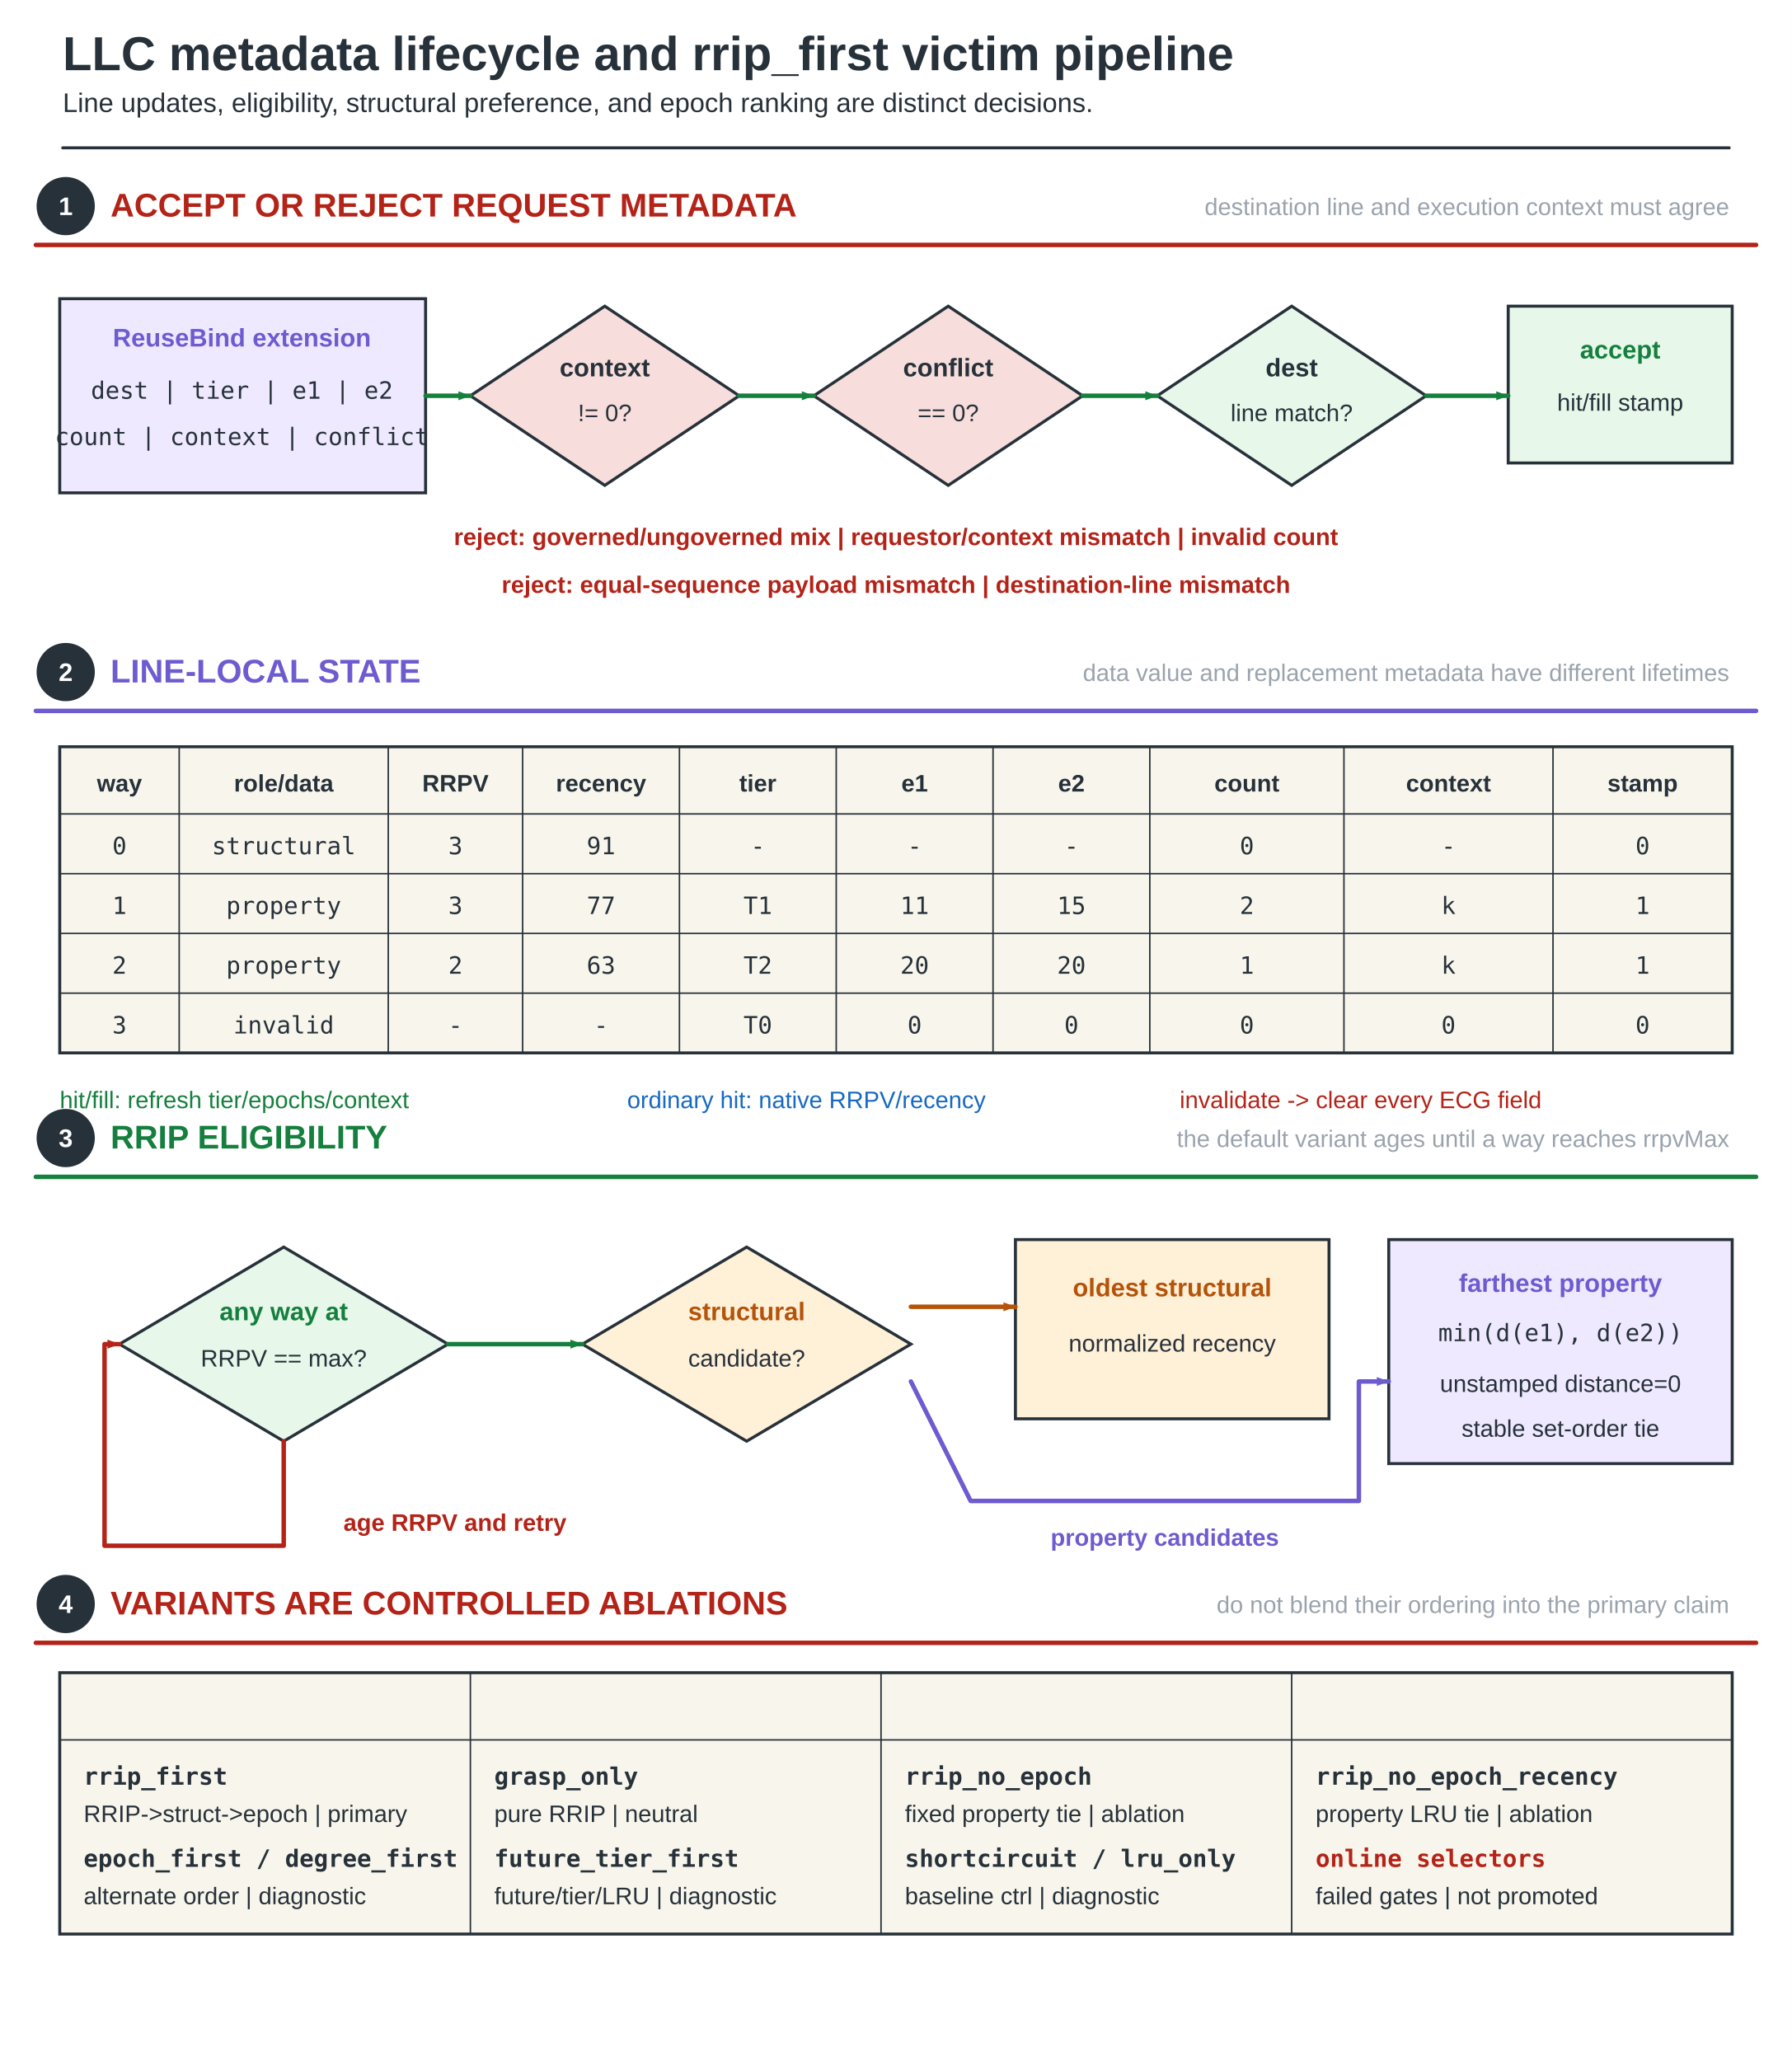
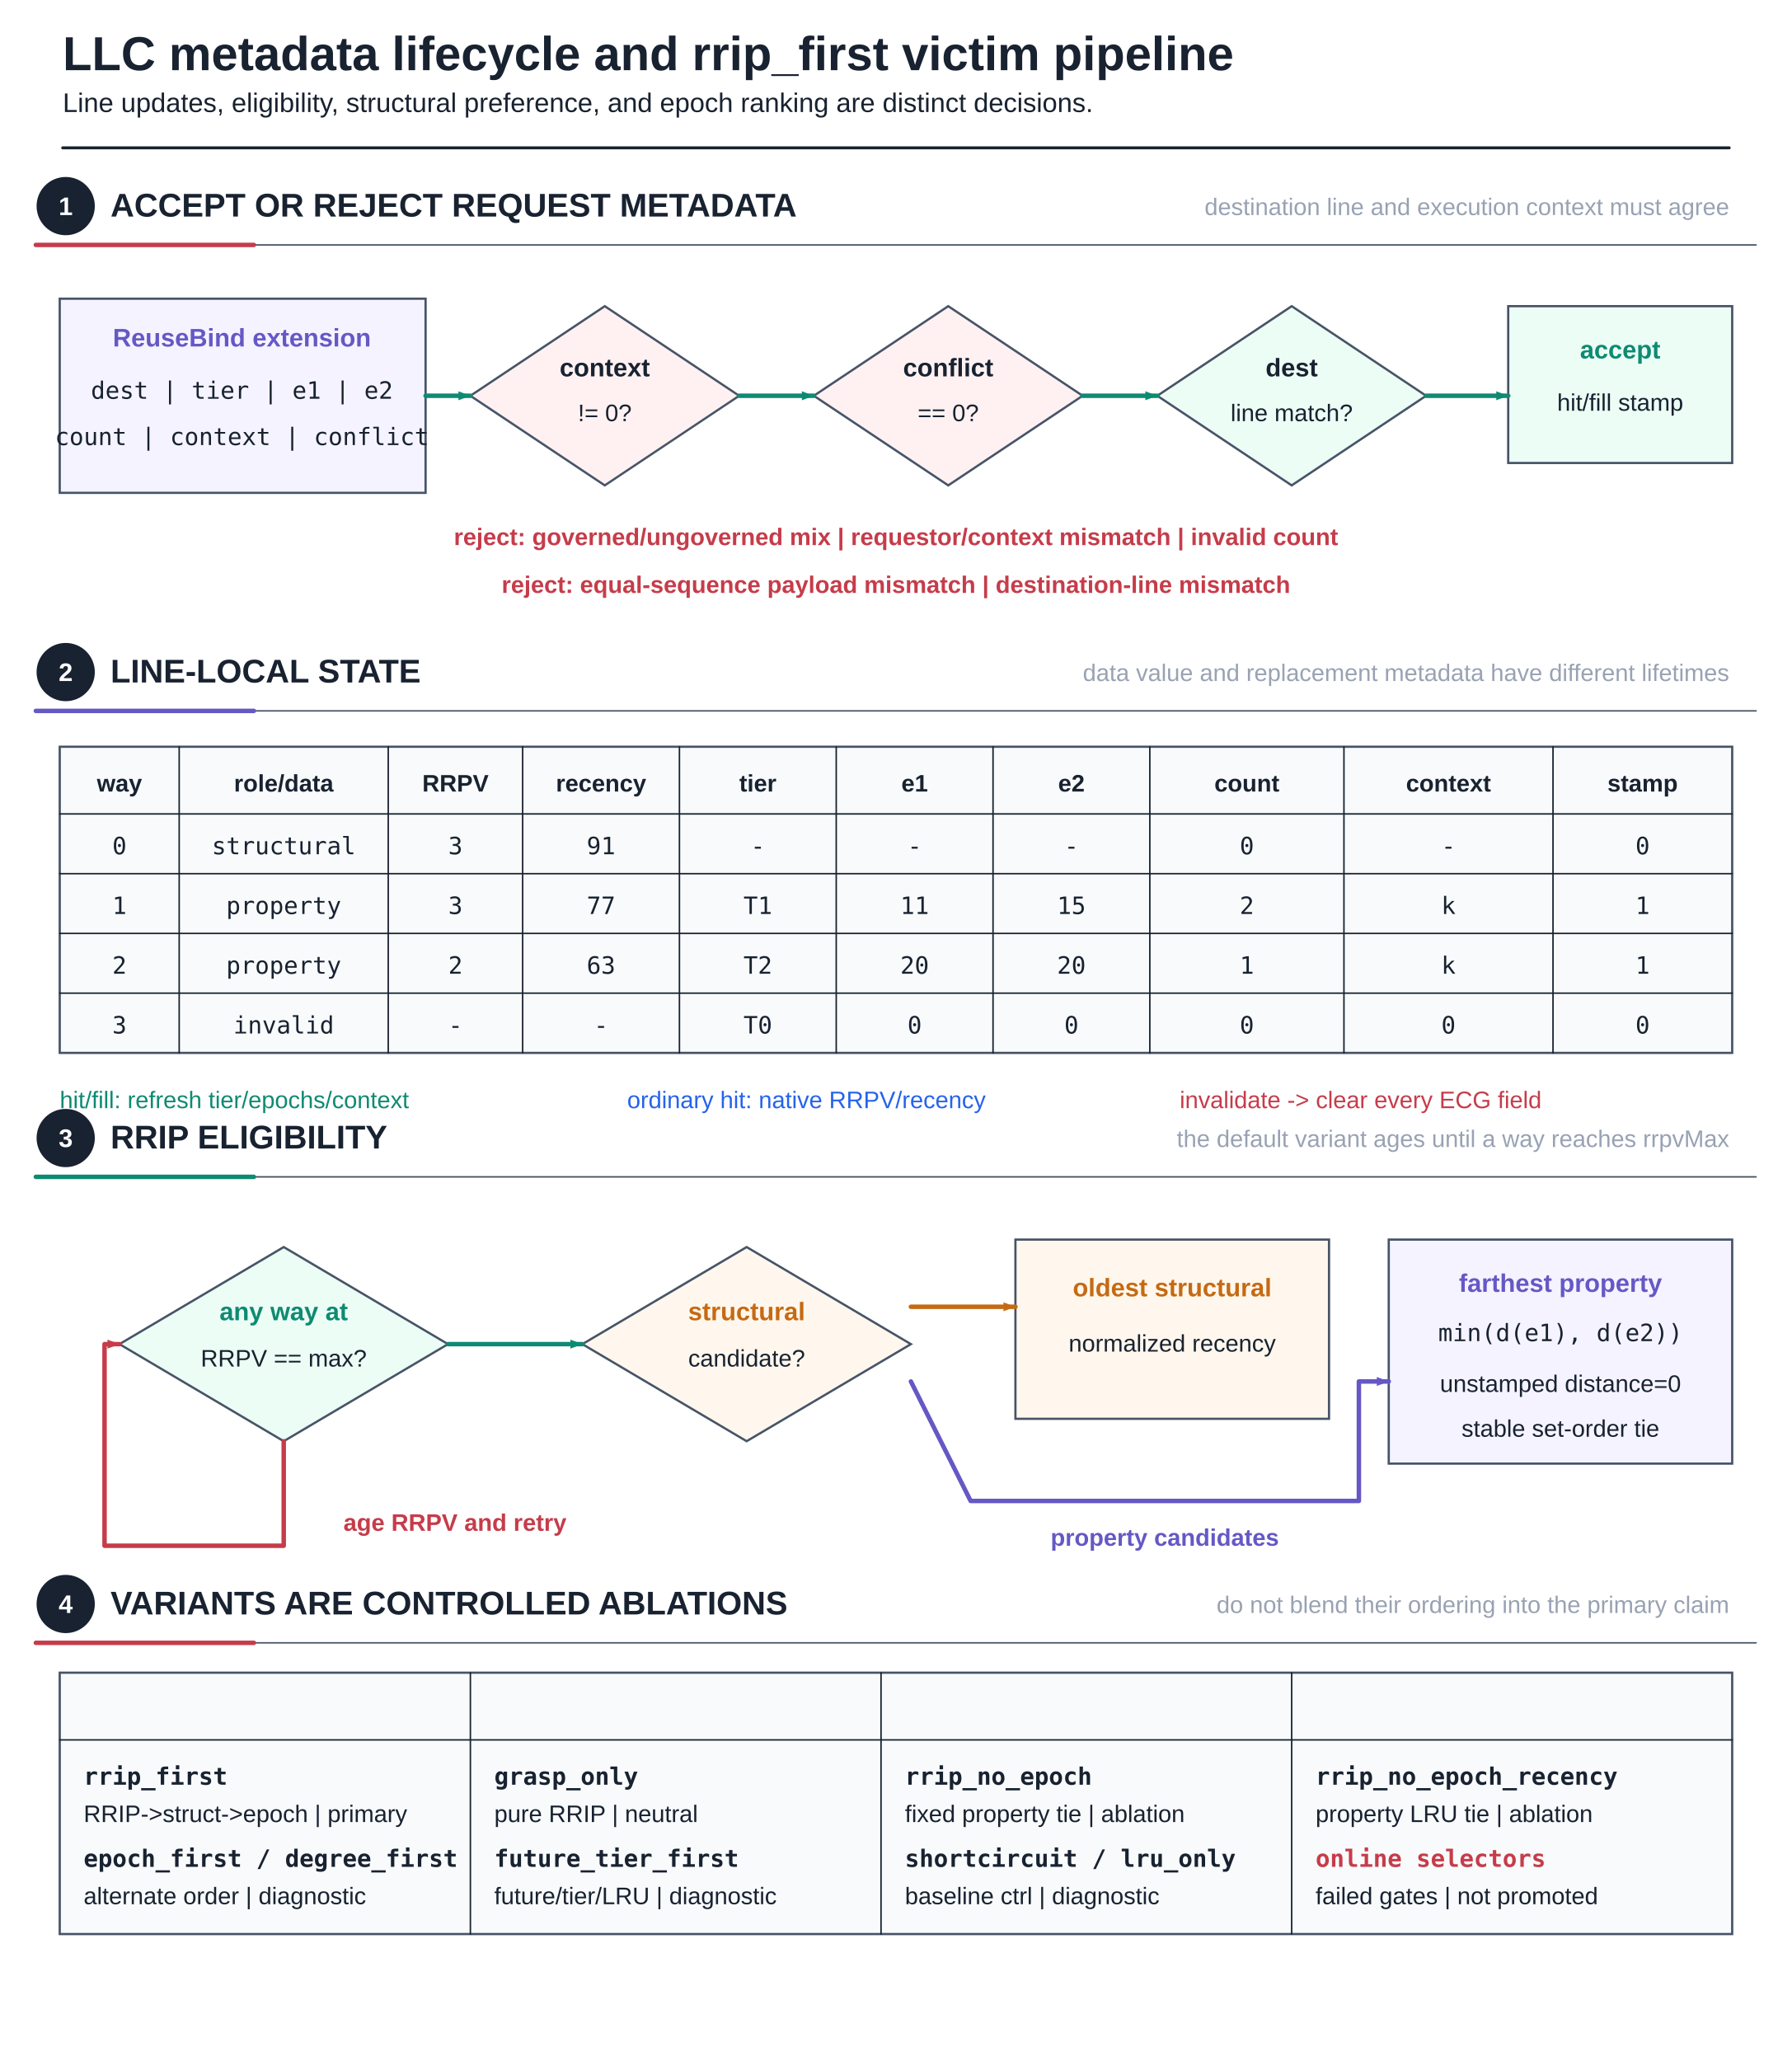
- <svg xmlns="http://www.w3.org/2000/svg" width="1200" height="1380" viewBox="0 0 1200 1380" role="img" aria-labelledby="title desc" fill="#27313A" data-figure-schema="ecg-public/v1">
+ <svg xmlns="http://www.w3.org/2000/svg" width="1200" height="1380" viewBox="0 0 1200 1380" role="img" aria-labelledby="title desc" fill="#182230" data-figure-schema="ecg-public/v1">
  <defs>
    <marker id="arrow-blue" viewBox="0 0 8 6" markerWidth="8" markerHeight="6" refX="8" refY="3" orient="auto" markerUnits="userSpaceOnUse">
-       <path d="M0 0 L8 3 L0 6 Z" fill="#1769C2" />
+       <path d="M0 0 L8 3 L0 6 Z" fill="#2563EB" />
    </marker>
    <marker id="arrow-green" viewBox="0 0 8 6" markerWidth="8" markerHeight="6" refX="8" refY="3" orient="auto" markerUnits="userSpaceOnUse">
-       <path d="M0 0 L8 3 L0 6 Z" fill="#15803D" />
+       <path d="M0 0 L8 3 L0 6 Z" fill="#0F8A72" />
    </marker>
    <marker id="arrow-amber" viewBox="0 0 8 6" markerWidth="8" markerHeight="6" refX="8" refY="3" orient="auto" markerUnits="userSpaceOnUse">
-       <path d="M0 0 L8 3 L0 6 Z" fill="#B45309" />
+       <path d="M0 0 L8 3 L0 6 Z" fill="#C56A13" />
    </marker>
    <marker id="arrow-red" viewBox="0 0 8 6" markerWidth="8" markerHeight="6" refX="8" refY="3" orient="auto" markerUnits="userSpaceOnUse">
-       <path d="M0 0 L8 3 L0 6 Z" fill="#B42318" />
+       <path d="M0 0 L8 3 L0 6 Z" fill="#C63C4A" />
    </marker>
    <marker id="arrow-purple" viewBox="0 0 8 6" markerWidth="8" markerHeight="6" refX="8" refY="3" orient="auto" markerUnits="userSpaceOnUse">
-       <path d="M0 0 L8 3 L0 6 Z" fill="#6D5BD0" />
+       <path d="M0 0 L8 3 L0 6 Z" fill="#6558C5" />
    </marker>
    <marker id="arrow-gray" viewBox="0 0 8 6" markerWidth="8" markerHeight="6" refX="8" refY="3" orient="auto" markerUnits="userSpaceOnUse">
-       <path d="M0 0 L8 3 L0 6 Z" fill="#9AA3AD" />
+       <path d="M0 0 L8 3 L0 6 Z" fill="#98A2B3" />
    </marker>
    <marker id="arrow-ink" viewBox="0 0 8 6" markerWidth="8" markerHeight="6" refX="8" refY="3" orient="auto" markerUnits="userSpaceOnUse">
-       <path d="M0 0 L8 3 L0 6 Z" fill="#27313A" />
+       <path d="M0 0 L8 3 L0 6 Z" fill="#182230" />
    </marker>
    <style>
      :root { color-scheme: light dark; }
      @media (prefers-color-scheme: dark) {
-         [fill="#FFFFFF"]{fill:#1E2327}[stroke="#FFFFFF"]{stroke:#1E2327}
-         [fill="#F8F6EC"]{fill:#252A2E}[stroke="#F8F6EC"]{stroke:#252A2E}
-         [fill="#EDF5FF"]{fill:#273846}[stroke="#EDF5FF"]{stroke:#273846}
-         [fill="#E7F7EA"]{fill:#24382A}[stroke="#E7F7EA"]{stroke:#24382A}
-         [fill="#FFF0D8"]{fill:#3B3122}[stroke="#FFF0D8"]{stroke:#3B3122}
-         [fill="#F7DEDC"]{fill:#3D292A}[stroke="#F7DEDC"]{stroke:#3D292A}
-         [fill="#EEE9FF"]{fill:#302C3C}[stroke="#EEE9FF"]{stroke:#302C3C}
-         [fill="#27313A"]{fill:#ECE7DD}[stroke="#27313A"]{stroke:#ECE7DD}
-         [fill="#9AA3AD"]{fill:#747D86}[stroke="#9AA3AD"]{stroke:#747D86}
-         [fill="#1769C2"]{fill:#63A8FF}[stroke="#1769C2"]{stroke:#63A8FF}
-         [fill="#15803D"]{fill:#63D68B}[stroke="#15803D"]{stroke:#63D68B}
-         [fill="#B45309"]{fill:#F0B35A}[stroke="#B45309"]{stroke:#F0B35A}
-         [fill="#6D5BD0"]{fill:#A79BF0}[stroke="#6D5BD0"]{stroke:#A79BF0}
-         [fill="#B42318"]{fill:#F09B95}[stroke="#B42318"]{stroke:#F09B95}
+         [fill="#FFFFFF"]{fill:#111827}[stroke="#FFFFFF"]{stroke:#111827}
+         [fill="#F8FAFC"]{fill:#172033}[stroke="#F8FAFC"]{stroke:#172033}
+         [fill="#EFF6FF"]{fill:#172554}[stroke="#EFF6FF"]{stroke:#172554}
+         [fill="#ECFDF5"]{fill:#073B34}[stroke="#ECFDF5"]{stroke:#073B34}
+         [fill="#FFF7ED"]{fill:#422A12}[stroke="#FFF7ED"]{stroke:#422A12}
+         [fill="#FFF1F2"]{fill:#421B22}[stroke="#FFF1F2"]{stroke:#421B22}
+         [fill="#F5F3FF"]{fill:#292349}[stroke="#F5F3FF"]{stroke:#292349}
+         [fill="#182230"]{fill:#F8FAFC}[stroke="#182230"]{stroke:#F8FAFC}
+         [fill="#475467"]{fill:#94A3B8}[stroke="#475467"]{stroke:#94A3B8}
+         [fill="#98A2B3"]{fill:#A8B0BF}[stroke="#98A2B3"]{stroke:#A8B0BF}
+         [fill="#2563EB"]{fill:#7FB0FF}[stroke="#2563EB"]{stroke:#7FB0FF}
+         [fill="#0F8A72"]{fill:#5ED0B0}[stroke="#0F8A72"]{stroke:#5ED0B0}
+         [fill="#C56A13"]{fill:#F0B36A}[stroke="#C56A13"]{stroke:#F0B36A}
+         [fill="#6558C5"]{fill:#ADA4FF}[stroke="#6558C5"]{stroke:#ADA4FF}
+         [fill="#C63C4A"]{fill:#F48B98}[stroke="#C63C4A"]{stroke:#F48B98}
      }
-       .sans{font-family:Arial,Helvetica,sans-serif}
-       .mono{font-family:"SFMono-Regular",Consolas,monospace}
+       .sans{font-family:"Liberation Sans","DejaVu Sans",Arial,sans-serif}
+       .mono{font-family:"DejaVu Sans Mono","Liberation Mono",Consolas,monospace}
      .title{font-size:32px;font-weight:700}
      .subtitle{font-size:18px}
      .heading{font-size:22px;font-weight:700}
      .label{font-size:17px;font-weight:700}
      .body{font-size:16px}
</style>
  </defs>
  <rect x="0" y="0" width="1200" height="1380" fill="#FFFFFF" />
-   <text x="42" y="47" text-anchor="start" class="sans title" fill="#27313A" font-weight="700">LLC metadata lifecycle and rrip_first victim pipeline</text>
-   <text x="42" y="75" text-anchor="start" class="sans subtitle" fill="#27313A">Line updates, eligibility, structural preference, and epoch ranking are distinct decisions.</text>
-   <line x1="42" y1="99" x2="1158" y2="99" stroke="#27313A" stroke-width="2" stroke-linecap="round" vector-effect="non-scaling-stroke" />
-   <circle cx="44" cy="138" r="19" fill="#27313A" stroke="#27313A" stroke-width="1" />
+   <text x="42" y="47" text-anchor="start" class="sans title" fill="#182230" font-weight="700">LLC metadata lifecycle and rrip_first victim pipeline</text>
+   <text x="42" y="75" text-anchor="start" class="sans subtitle" fill="#182230">Line updates, eligibility, structural preference, and epoch ranking are distinct decisions.</text>
+   <line x1="42" y1="99" x2="1158" y2="99" stroke="#182230" stroke-width="2" stroke-linecap="round" vector-effect="non-scaling-stroke" />
+   <circle cx="44" cy="138" r="19" fill="#182230" stroke="#182230" stroke-width="1" />
  <text x="44" y="144" text-anchor="middle" class="sans label" fill="#FFFFFF" font-weight="700">1</text>
-   <text x="74" y="145" text-anchor="start" class="sans heading" fill="#B42318" font-weight="700">ACCEPT OR REJECT REQUEST METADATA</text>
-   <text x="1158" y="144" text-anchor="end" class="sans body" fill="#9AA3AD">destination line and execution context must agree</text>
-   <line x1="24" y1="164" x2="1176" y2="164" stroke="#B42318" stroke-width="3" stroke-linecap="round" vector-effect="non-scaling-stroke" />
-   <rect x="40" y="200" width="245" height="130" rx="0" fill="#EEE9FF" stroke="#27313A" stroke-width="2" data-shape="rect" data-x="40" data-y="200" data-width="245" data-height="130" />
-   <text x="162" y="232" text-anchor="middle" class="sans label" fill="#6D5BD0" font-weight="700">ReuseBind extension</text>
-   <text x="162" y="267" text-anchor="middle" class="mono body" fill="#27313A">dest | tier | e1 | e2</text>
-   <text x="162" y="298" text-anchor="middle" class="mono body" fill="#27313A">count | context | conflict</text>
-   <polygon points="405,205.0 495.0,265 405,325.0 315.0,265" fill="#F7DEDC" stroke="#27313A" stroke-width="2" data-shape="diamond" data-cx="405" data-cy="265" data-width="180" data-height="120" />
-   <text x="405" y="252" text-anchor="middle" class="sans label" fill="#27313A" font-weight="700">context</text>
-   <text x="405" y="282" text-anchor="middle" class="sans body" fill="#27313A">!= 0?</text>
-   <polygon points="635,205.0 725.0,265 635,325.0 545.0,265" fill="#F7DEDC" stroke="#27313A" stroke-width="2" data-shape="diamond" data-cx="635" data-cy="265" data-width="180" data-height="120" />
-   <text x="635" y="252" text-anchor="middle" class="sans label" fill="#27313A" font-weight="700">conflict</text>
-   <text x="635" y="282" text-anchor="middle" class="sans body" fill="#27313A">== 0?</text>
-   <polygon points="865,205.0 955.0,265 865,325.0 775.0,265" fill="#E7F7EA" stroke="#27313A" stroke-width="2" data-shape="diamond" data-cx="865" data-cy="265" data-width="180" data-height="120" />
-   <text x="865" y="252" text-anchor="middle" class="sans label" fill="#27313A" font-weight="700">dest</text>
-   <text x="865" y="282" text-anchor="middle" class="sans body" fill="#27313A">line match?</text>
-   <rect x="1010" y="205" width="150" height="105" rx="0" fill="#E7F7EA" stroke="#27313A" stroke-width="2" data-shape="rect" data-x="1010" data-y="205" data-width="150" data-height="105" />
-   <text x="1085" y="240" text-anchor="middle" class="sans label" fill="#15803D" font-weight="700">accept</text>
-   <text x="1085" y="275" text-anchor="middle" class="sans body" fill="#27313A">hit/fill stamp</text>
-   <path d="M285 265 L315 265" fill="none" stroke="#15803D" stroke-width="3" stroke-linecap="round" stroke-linejoin="round" vector-effect="non-scaling-stroke" marker-end="url(#arrow-green)" data-flow-kind="control" data-flow-underlay="false" data-flow-label="ReuseBind extension" />
-   <path d="M495 265 L545 265" fill="none" stroke="#15803D" stroke-width="3" stroke-linecap="round" stroke-linejoin="round" vector-effect="non-scaling-stroke" marker-end="url(#arrow-green)" data-flow-kind="control" data-flow-underlay="false" data-flow-label="context" />
-   <path d="M725 265 L775 265" fill="none" stroke="#15803D" stroke-width="3" stroke-linecap="round" stroke-linejoin="round" vector-effect="non-scaling-stroke" marker-end="url(#arrow-green)" data-flow-kind="control" data-flow-underlay="false" data-flow-label="conflict" />
-   <path d="M955 265 L1010 265" fill="none" stroke="#15803D" stroke-width="3" stroke-linecap="round" stroke-linejoin="round" vector-effect="non-scaling-stroke" marker-end="url(#arrow-green)" data-flow-kind="control" data-flow-underlay="false" data-flow-label="dest" />
-   <text x="600" y="365" text-anchor="middle" class="sans body" fill="#B42318" font-weight="700">reject: governed/ungoverned mix | requestor/context mismatch | invalid count</text>
-   <text x="600" y="397" text-anchor="middle" class="sans body" fill="#B42318" font-weight="700">reject: equal-sequence payload mismatch | destination-line mismatch</text>
-   <circle cx="44" cy="450" r="19" fill="#27313A" stroke="#27313A" stroke-width="1" />
+   <text x="74" y="145" text-anchor="start" class="sans heading" fill="#182230" font-weight="700">ACCEPT OR REJECT REQUEST METADATA</text>
+   <text x="1158" y="144" text-anchor="end" class="sans body" fill="#98A2B3">destination line and execution context must agree</text>
+   <line x1="24" y1="164" x2="1176" y2="164" stroke="#475467" stroke-width="1" stroke-linecap="round" vector-effect="non-scaling-stroke" />
+   <line x1="24" y1="164" x2="170" y2="164" stroke="#C63C4A" stroke-width="3" stroke-linecap="round" vector-effect="non-scaling-stroke" />
+   <rect x="40" y="200" width="245" height="130" rx="0" fill="#F5F3FF" stroke="#475467" stroke-width="1.5" data-shape="rect" data-x="40" data-y="200" data-width="245" data-height="130" />
+   <text x="162" y="232" text-anchor="middle" class="sans label" fill="#6558C5" font-weight="700">ReuseBind extension</text>
+   <text x="162" y="267" text-anchor="middle" class="mono body" fill="#182230">dest | tier | e1 | e2</text>
+   <text x="162" y="298" text-anchor="middle" class="mono body" fill="#182230">count | context | conflict</text>
+   <polygon points="405,205.0 495.0,265 405,325.0 315.0,265" fill="#FFF1F2" stroke="#475467" stroke-width="1.5" data-shape="diamond" data-cx="405" data-cy="265" data-width="180" data-height="120" />
+   <text x="405" y="252" text-anchor="middle" class="sans label" fill="#182230" font-weight="700">context</text>
+   <text x="405" y="282" text-anchor="middle" class="sans body" fill="#182230">!= 0?</text>
+   <polygon points="635,205.0 725.0,265 635,325.0 545.0,265" fill="#FFF1F2" stroke="#475467" stroke-width="1.5" data-shape="diamond" data-cx="635" data-cy="265" data-width="180" data-height="120" />
+   <text x="635" y="252" text-anchor="middle" class="sans label" fill="#182230" font-weight="700">conflict</text>
+   <text x="635" y="282" text-anchor="middle" class="sans body" fill="#182230">== 0?</text>
+   <polygon points="865,205.0 955.0,265 865,325.0 775.0,265" fill="#ECFDF5" stroke="#475467" stroke-width="1.5" data-shape="diamond" data-cx="865" data-cy="265" data-width="180" data-height="120" />
+   <text x="865" y="252" text-anchor="middle" class="sans label" fill="#182230" font-weight="700">dest</text>
+   <text x="865" y="282" text-anchor="middle" class="sans body" fill="#182230">line match?</text>
+   <rect x="1010" y="205" width="150" height="105" rx="0" fill="#ECFDF5" stroke="#475467" stroke-width="1.5" data-shape="rect" data-x="1010" data-y="205" data-width="150" data-height="105" />
+   <text x="1085" y="240" text-anchor="middle" class="sans label" fill="#0F8A72" font-weight="700">accept</text>
+   <text x="1085" y="275" text-anchor="middle" class="sans body" fill="#182230">hit/fill stamp</text>
+   <path d="M285 265 L315 265" fill="none" stroke="#0F8A72" stroke-width="3" stroke-linecap="round" stroke-linejoin="round" vector-effect="non-scaling-stroke" marker-end="url(#arrow-green)" data-flow-kind="control" data-flow-underlay="false" data-flow-label="ReuseBind extension" />
+   <path d="M495 265 L545 265" fill="none" stroke="#0F8A72" stroke-width="3" stroke-linecap="round" stroke-linejoin="round" vector-effect="non-scaling-stroke" marker-end="url(#arrow-green)" data-flow-kind="control" data-flow-underlay="false" data-flow-label="context" />
+   <path d="M725 265 L775 265" fill="none" stroke="#0F8A72" stroke-width="3" stroke-linecap="round" stroke-linejoin="round" vector-effect="non-scaling-stroke" marker-end="url(#arrow-green)" data-flow-kind="control" data-flow-underlay="false" data-flow-label="conflict" />
+   <path d="M955 265 L1010 265" fill="none" stroke="#0F8A72" stroke-width="3" stroke-linecap="round" stroke-linejoin="round" vector-effect="non-scaling-stroke" marker-end="url(#arrow-green)" data-flow-kind="control" data-flow-underlay="false" data-flow-label="dest" />
+   <text x="600" y="365" text-anchor="middle" class="sans body" fill="#C63C4A" font-weight="700">reject: governed/ungoverned mix | requestor/context mismatch | invalid count</text>
+   <text x="600" y="397" text-anchor="middle" class="sans body" fill="#C63C4A" font-weight="700">reject: equal-sequence payload mismatch | destination-line mismatch</text>
+   <circle cx="44" cy="450" r="19" fill="#182230" stroke="#182230" stroke-width="1" />
  <text x="44" y="456" text-anchor="middle" class="sans label" fill="#FFFFFF" font-weight="700">2</text>
-   <text x="74" y="457" text-anchor="start" class="sans heading" fill="#6D5BD0" font-weight="700">LINE-LOCAL STATE</text>
-   <text x="1158" y="456" text-anchor="end" class="sans body" fill="#9AA3AD">data value and replacement metadata have different lifetimes</text>
-   <line x1="24" y1="476" x2="1176" y2="476" stroke="#6D5BD0" stroke-width="3" stroke-linecap="round" vector-effect="non-scaling-stroke" />
-   <rect x="40" y="500" width="1120" height="205" rx="0" fill="#F8F6EC" stroke="#27313A" stroke-width="2" data-shape="rect" data-x="40" data-y="500" data-width="1120" data-height="205" />
-   <line x1="120" y1="500" x2="120" y2="705" stroke="#27313A" stroke-width="1" stroke-linecap="round" vector-effect="non-scaling-stroke" />
-   <line x1="260" y1="500" x2="260" y2="705" stroke="#27313A" stroke-width="1" stroke-linecap="round" vector-effect="non-scaling-stroke" />
-   <line x1="350" y1="500" x2="350" y2="705" stroke="#27313A" stroke-width="1" stroke-linecap="round" vector-effect="non-scaling-stroke" />
-   <line x1="455" y1="500" x2="455" y2="705" stroke="#27313A" stroke-width="1" stroke-linecap="round" vector-effect="non-scaling-stroke" />
-   <line x1="560" y1="500" x2="560" y2="705" stroke="#27313A" stroke-width="1" stroke-linecap="round" vector-effect="non-scaling-stroke" />
-   <line x1="665" y1="500" x2="665" y2="705" stroke="#27313A" stroke-width="1" stroke-linecap="round" vector-effect="non-scaling-stroke" />
-   <line x1="770" y1="500" x2="770" y2="705" stroke="#27313A" stroke-width="1" stroke-linecap="round" vector-effect="non-scaling-stroke" />
-   <line x1="900" y1="500" x2="900" y2="705" stroke="#27313A" stroke-width="1" stroke-linecap="round" vector-effect="non-scaling-stroke" />
-   <line x1="1040" y1="500" x2="1040" y2="705" stroke="#27313A" stroke-width="1" stroke-linecap="round" vector-effect="non-scaling-stroke" />
-   <line x1="40" y1="545" x2="1160" y2="545" stroke="#27313A" stroke-width="1" stroke-linecap="round" vector-effect="non-scaling-stroke" />
-   <line x1="40" y1="585" x2="1160" y2="585" stroke="#27313A" stroke-width="1" stroke-linecap="round" vector-effect="non-scaling-stroke" />
-   <line x1="40" y1="625" x2="1160" y2="625" stroke="#27313A" stroke-width="1" stroke-linecap="round" vector-effect="non-scaling-stroke" />
-   <line x1="40" y1="665" x2="1160" y2="665" stroke="#27313A" stroke-width="1" stroke-linecap="round" vector-effect="non-scaling-stroke" />
-   <text x="80.0" y="530" text-anchor="middle" class="sans body" fill="#27313A" font-weight="700">way</text>
-   <text x="190.0" y="530" text-anchor="middle" class="sans body" fill="#27313A" font-weight="700">role/data</text>
-   <text x="305.0" y="530" text-anchor="middle" class="sans body" fill="#27313A" font-weight="700">RRPV</text>
-   <text x="402.5" y="530" text-anchor="middle" class="sans body" fill="#27313A" font-weight="700">recency</text>
-   <text x="507.5" y="530" text-anchor="middle" class="sans body" fill="#27313A" font-weight="700">tier</text>
-   <text x="612.5" y="530" text-anchor="middle" class="sans body" fill="#27313A" font-weight="700">e1</text>
-   <text x="717.5" y="530" text-anchor="middle" class="sans body" fill="#27313A" font-weight="700">e2</text>
-   <text x="835.0" y="530" text-anchor="middle" class="sans body" fill="#27313A" font-weight="700">count</text>
-   <text x="970.0" y="530" text-anchor="middle" class="sans body" fill="#27313A" font-weight="700">context</text>
-   <text x="1100.0" y="530" text-anchor="middle" class="sans body" fill="#27313A" font-weight="700">stamp</text>
-   <text x="80.0" y="572" text-anchor="middle" class="mono body" fill="#27313A">0</text>
-   <text x="190.0" y="572" text-anchor="middle" class="mono body" fill="#27313A">structural</text>
-   <text x="305.0" y="572" text-anchor="middle" class="mono body" fill="#27313A">3</text>
-   <text x="402.5" y="572" text-anchor="middle" class="mono body" fill="#27313A">91</text>
-   <text x="507.5" y="572" text-anchor="middle" class="mono body" fill="#27313A">-</text>
-   <text x="612.5" y="572" text-anchor="middle" class="mono body" fill="#27313A">-</text>
-   <text x="717.5" y="572" text-anchor="middle" class="mono body" fill="#27313A">-</text>
-   <text x="835.0" y="572" text-anchor="middle" class="mono body" fill="#27313A">0</text>
-   <text x="970.0" y="572" text-anchor="middle" class="mono body" fill="#27313A">-</text>
-   <text x="1100.0" y="572" text-anchor="middle" class="mono body" fill="#27313A">0</text>
-   <text x="80.0" y="612" text-anchor="middle" class="mono body" fill="#27313A">1</text>
-   <text x="190.0" y="612" text-anchor="middle" class="mono body" fill="#27313A">property</text>
-   <text x="305.0" y="612" text-anchor="middle" class="mono body" fill="#27313A">3</text>
-   <text x="402.5" y="612" text-anchor="middle" class="mono body" fill="#27313A">77</text>
-   <text x="507.5" y="612" text-anchor="middle" class="mono body" fill="#27313A">T1</text>
-   <text x="612.5" y="612" text-anchor="middle" class="mono body" fill="#27313A">11</text>
-   <text x="717.5" y="612" text-anchor="middle" class="mono body" fill="#27313A">15</text>
-   <text x="835.0" y="612" text-anchor="middle" class="mono body" fill="#27313A">2</text>
-   <text x="970.0" y="612" text-anchor="middle" class="mono body" fill="#27313A">k</text>
-   <text x="1100.0" y="612" text-anchor="middle" class="mono body" fill="#27313A">1</text>
-   <text x="80.0" y="652" text-anchor="middle" class="mono body" fill="#27313A">2</text>
-   <text x="190.0" y="652" text-anchor="middle" class="mono body" fill="#27313A">property</text>
-   <text x="305.0" y="652" text-anchor="middle" class="mono body" fill="#27313A">2</text>
-   <text x="402.5" y="652" text-anchor="middle" class="mono body" fill="#27313A">63</text>
-   <text x="507.5" y="652" text-anchor="middle" class="mono body" fill="#27313A">T2</text>
-   <text x="612.5" y="652" text-anchor="middle" class="mono body" fill="#27313A">20</text>
-   <text x="717.5" y="652" text-anchor="middle" class="mono body" fill="#27313A">20</text>
-   <text x="835.0" y="652" text-anchor="middle" class="mono body" fill="#27313A">1</text>
-   <text x="970.0" y="652" text-anchor="middle" class="mono body" fill="#27313A">k</text>
-   <text x="1100.0" y="652" text-anchor="middle" class="mono body" fill="#27313A">1</text>
-   <text x="80.0" y="692" text-anchor="middle" class="mono body" fill="#27313A">3</text>
-   <text x="190.0" y="692" text-anchor="middle" class="mono body" fill="#27313A">invalid</text>
-   <text x="305.0" y="692" text-anchor="middle" class="mono body" fill="#27313A">-</text>
-   <text x="402.5" y="692" text-anchor="middle" class="mono body" fill="#27313A">-</text>
-   <text x="507.5" y="692" text-anchor="middle" class="mono body" fill="#27313A">T0</text>
-   <text x="612.5" y="692" text-anchor="middle" class="mono body" fill="#27313A">0</text>
-   <text x="717.5" y="692" text-anchor="middle" class="mono body" fill="#27313A">0</text>
-   <text x="835.0" y="692" text-anchor="middle" class="mono body" fill="#27313A">0</text>
-   <text x="970.0" y="692" text-anchor="middle" class="mono body" fill="#27313A">0</text>
-   <text x="1100.0" y="692" text-anchor="middle" class="mono body" fill="#27313A">0</text>
-   <text x="40" y="742" text-anchor="start" class="sans body" fill="#15803D">hit/fill: refresh tier/epochs/context</text>
-   <text x="420" y="742" text-anchor="start" class="sans body" fill="#1769C2">ordinary hit: native RRPV/recency</text>
-   <text x="790" y="742" text-anchor="start" class="sans body" fill="#B42318">invalidate -&gt; clear every ECG field</text>
-   <circle cx="44" cy="762" r="19" fill="#27313A" stroke="#27313A" stroke-width="1" />
+   <text x="74" y="457" text-anchor="start" class="sans heading" fill="#182230" font-weight="700">LINE-LOCAL STATE</text>
+   <text x="1158" y="456" text-anchor="end" class="sans body" fill="#98A2B3">data value and replacement metadata have different lifetimes</text>
+   <line x1="24" y1="476" x2="1176" y2="476" stroke="#475467" stroke-width="1" stroke-linecap="round" vector-effect="non-scaling-stroke" />
+   <line x1="24" y1="476" x2="170" y2="476" stroke="#6558C5" stroke-width="3" stroke-linecap="round" vector-effect="non-scaling-stroke" />
+   <rect x="40" y="500" width="1120" height="205" rx="0" fill="#F8FAFC" stroke="#475467" stroke-width="1.5" data-shape="rect" data-x="40" data-y="500" data-width="1120" data-height="205" />
+   <line x1="120" y1="500" x2="120" y2="705" stroke="#182230" stroke-width="1" stroke-linecap="round" vector-effect="non-scaling-stroke" />
+   <line x1="260" y1="500" x2="260" y2="705" stroke="#182230" stroke-width="1" stroke-linecap="round" vector-effect="non-scaling-stroke" />
+   <line x1="350" y1="500" x2="350" y2="705" stroke="#182230" stroke-width="1" stroke-linecap="round" vector-effect="non-scaling-stroke" />
+   <line x1="455" y1="500" x2="455" y2="705" stroke="#182230" stroke-width="1" stroke-linecap="round" vector-effect="non-scaling-stroke" />
+   <line x1="560" y1="500" x2="560" y2="705" stroke="#182230" stroke-width="1" stroke-linecap="round" vector-effect="non-scaling-stroke" />
+   <line x1="665" y1="500" x2="665" y2="705" stroke="#182230" stroke-width="1" stroke-linecap="round" vector-effect="non-scaling-stroke" />
+   <line x1="770" y1="500" x2="770" y2="705" stroke="#182230" stroke-width="1" stroke-linecap="round" vector-effect="non-scaling-stroke" />
+   <line x1="900" y1="500" x2="900" y2="705" stroke="#182230" stroke-width="1" stroke-linecap="round" vector-effect="non-scaling-stroke" />
+   <line x1="1040" y1="500" x2="1040" y2="705" stroke="#182230" stroke-width="1" stroke-linecap="round" vector-effect="non-scaling-stroke" />
+   <line x1="40" y1="545" x2="1160" y2="545" stroke="#182230" stroke-width="1" stroke-linecap="round" vector-effect="non-scaling-stroke" />
+   <line x1="40" y1="585" x2="1160" y2="585" stroke="#182230" stroke-width="1" stroke-linecap="round" vector-effect="non-scaling-stroke" />
+   <line x1="40" y1="625" x2="1160" y2="625" stroke="#182230" stroke-width="1" stroke-linecap="round" vector-effect="non-scaling-stroke" />
+   <line x1="40" y1="665" x2="1160" y2="665" stroke="#182230" stroke-width="1" stroke-linecap="round" vector-effect="non-scaling-stroke" />
+   <text x="80.0" y="530" text-anchor="middle" class="sans body" fill="#182230" font-weight="700">way</text>
+   <text x="190.0" y="530" text-anchor="middle" class="sans body" fill="#182230" font-weight="700">role/data</text>
+   <text x="305.0" y="530" text-anchor="middle" class="sans body" fill="#182230" font-weight="700">RRPV</text>
+   <text x="402.5" y="530" text-anchor="middle" class="sans body" fill="#182230" font-weight="700">recency</text>
+   <text x="507.5" y="530" text-anchor="middle" class="sans body" fill="#182230" font-weight="700">tier</text>
+   <text x="612.5" y="530" text-anchor="middle" class="sans body" fill="#182230" font-weight="700">e1</text>
+   <text x="717.5" y="530" text-anchor="middle" class="sans body" fill="#182230" font-weight="700">e2</text>
+   <text x="835.0" y="530" text-anchor="middle" class="sans body" fill="#182230" font-weight="700">count</text>
+   <text x="970.0" y="530" text-anchor="middle" class="sans body" fill="#182230" font-weight="700">context</text>
+   <text x="1100.0" y="530" text-anchor="middle" class="sans body" fill="#182230" font-weight="700">stamp</text>
+   <text x="80.0" y="572" text-anchor="middle" class="mono body" fill="#182230">0</text>
+   <text x="190.0" y="572" text-anchor="middle" class="mono body" fill="#182230">structural</text>
+   <text x="305.0" y="572" text-anchor="middle" class="mono body" fill="#182230">3</text>
+   <text x="402.5" y="572" text-anchor="middle" class="mono body" fill="#182230">91</text>
+   <text x="507.5" y="572" text-anchor="middle" class="mono body" fill="#182230">-</text>
+   <text x="612.5" y="572" text-anchor="middle" class="mono body" fill="#182230">-</text>
+   <text x="717.5" y="572" text-anchor="middle" class="mono body" fill="#182230">-</text>
+   <text x="835.0" y="572" text-anchor="middle" class="mono body" fill="#182230">0</text>
+   <text x="970.0" y="572" text-anchor="middle" class="mono body" fill="#182230">-</text>
+   <text x="1100.0" y="572" text-anchor="middle" class="mono body" fill="#182230">0</text>
+   <text x="80.0" y="612" text-anchor="middle" class="mono body" fill="#182230">1</text>
+   <text x="190.0" y="612" text-anchor="middle" class="mono body" fill="#182230">property</text>
+   <text x="305.0" y="612" text-anchor="middle" class="mono body" fill="#182230">3</text>
+   <text x="402.5" y="612" text-anchor="middle" class="mono body" fill="#182230">77</text>
+   <text x="507.5" y="612" text-anchor="middle" class="mono body" fill="#182230">T1</text>
+   <text x="612.5" y="612" text-anchor="middle" class="mono body" fill="#182230">11</text>
+   <text x="717.5" y="612" text-anchor="middle" class="mono body" fill="#182230">15</text>
+   <text x="835.0" y="612" text-anchor="middle" class="mono body" fill="#182230">2</text>
+   <text x="970.0" y="612" text-anchor="middle" class="mono body" fill="#182230">k</text>
+   <text x="1100.0" y="612" text-anchor="middle" class="mono body" fill="#182230">1</text>
+   <text x="80.0" y="652" text-anchor="middle" class="mono body" fill="#182230">2</text>
+   <text x="190.0" y="652" text-anchor="middle" class="mono body" fill="#182230">property</text>
+   <text x="305.0" y="652" text-anchor="middle" class="mono body" fill="#182230">2</text>
+   <text x="402.5" y="652" text-anchor="middle" class="mono body" fill="#182230">63</text>
+   <text x="507.5" y="652" text-anchor="middle" class="mono body" fill="#182230">T2</text>
+   <text x="612.5" y="652" text-anchor="middle" class="mono body" fill="#182230">20</text>
+   <text x="717.5" y="652" text-anchor="middle" class="mono body" fill="#182230">20</text>
+   <text x="835.0" y="652" text-anchor="middle" class="mono body" fill="#182230">1</text>
+   <text x="970.0" y="652" text-anchor="middle" class="mono body" fill="#182230">k</text>
+   <text x="1100.0" y="652" text-anchor="middle" class="mono body" fill="#182230">1</text>
+   <text x="80.0" y="692" text-anchor="middle" class="mono body" fill="#182230">3</text>
+   <text x="190.0" y="692" text-anchor="middle" class="mono body" fill="#182230">invalid</text>
+   <text x="305.0" y="692" text-anchor="middle" class="mono body" fill="#182230">-</text>
+   <text x="402.5" y="692" text-anchor="middle" class="mono body" fill="#182230">-</text>
+   <text x="507.5" y="692" text-anchor="middle" class="mono body" fill="#182230">T0</text>
+   <text x="612.5" y="692" text-anchor="middle" class="mono body" fill="#182230">0</text>
+   <text x="717.5" y="692" text-anchor="middle" class="mono body" fill="#182230">0</text>
+   <text x="835.0" y="692" text-anchor="middle" class="mono body" fill="#182230">0</text>
+   <text x="970.0" y="692" text-anchor="middle" class="mono body" fill="#182230">0</text>
+   <text x="1100.0" y="692" text-anchor="middle" class="mono body" fill="#182230">0</text>
+   <text x="40" y="742" text-anchor="start" class="sans body" fill="#0F8A72">hit/fill: refresh tier/epochs/context</text>
+   <text x="420" y="742" text-anchor="start" class="sans body" fill="#2563EB">ordinary hit: native RRPV/recency</text>
+   <text x="790" y="742" text-anchor="start" class="sans body" fill="#C63C4A">invalidate -&gt; clear every ECG field</text>
+   <circle cx="44" cy="762" r="19" fill="#182230" stroke="#182230" stroke-width="1" />
  <text x="44" y="768" text-anchor="middle" class="sans label" fill="#FFFFFF" font-weight="700">3</text>
-   <text x="74" y="769" text-anchor="start" class="sans heading" fill="#15803D" font-weight="700">RRIP ELIGIBILITY</text>
-   <text x="1158" y="768" text-anchor="end" class="sans body" fill="#9AA3AD">the default variant ages until a way reaches rrpvMax</text>
-   <line x1="24" y1="788" x2="1176" y2="788" stroke="#15803D" stroke-width="3" stroke-linecap="round" vector-effect="non-scaling-stroke" />
-   <polygon points="190,835.0 300.0,900 190,965.0 80.0,900" fill="#E7F7EA" stroke="#27313A" stroke-width="2" data-shape="diamond" data-cx="190" data-cy="900" data-width="220" data-height="130" />
-   <text x="190" y="884" text-anchor="middle" class="sans label" fill="#15803D" font-weight="700">any way at</text>
-   <text x="190" y="915" text-anchor="middle" class="sans body" fill="#27313A">RRPV == max?</text>
-   <polygon points="500,835.0 610.0,900 500,965.0 390.0,900" fill="#FFF0D8" stroke="#27313A" stroke-width="2" data-shape="diamond" data-cx="500" data-cy="900" data-width="220" data-height="130" />
-   <text x="500" y="884" text-anchor="middle" class="sans label" fill="#B45309" font-weight="700">structural</text>
-   <text x="500" y="915" text-anchor="middle" class="sans body" fill="#27313A">candidate?</text>
-   <rect x="680" y="830" width="210" height="120" rx="0" fill="#FFF0D8" stroke="#27313A" stroke-width="2" data-shape="rect" data-x="680" data-y="830" data-width="210" data-height="120" />
-   <text x="785" y="868" text-anchor="middle" class="sans label" fill="#B45309" font-weight="700">oldest structural</text>
-   <text x="785" y="905" text-anchor="middle" class="sans body" fill="#27313A">normalized recency</text>
-   <rect x="930" y="830" width="230" height="150" rx="0" fill="#EEE9FF" stroke="#27313A" stroke-width="2" data-shape="rect" data-x="930" data-y="830" data-width="230" data-height="150" />
-   <text x="1045" y="865" text-anchor="middle" class="sans label" fill="#6D5BD0" font-weight="700">farthest property</text>
-   <text x="1045" y="898" text-anchor="middle" class="mono body" fill="#27313A">min(d(e1), d(e2))</text>
-   <text x="1045" y="932" text-anchor="middle" class="sans body" fill="#27313A">unstamped distance=0</text>
-   <text x="1045" y="962" text-anchor="middle" class="sans body" fill="#27313A">stable set-order tie</text>
-   <path d="M300 900 L390 900" fill="none" stroke="#15803D" stroke-width="3" stroke-linecap="round" stroke-linejoin="round" vector-effect="non-scaling-stroke" marker-end="url(#arrow-green)" data-flow-kind="control" data-flow-underlay="false" data-flow-label="RRPV == max?" />
-   <path d="M610 875 L680 875" fill="none" stroke="#B45309" stroke-width="3" stroke-linecap="round" stroke-linejoin="round" vector-effect="non-scaling-stroke" marker-end="url(#arrow-amber)" data-flow-kind="control" data-flow-underlay="false" data-flow-label="structural" />
-   <path d="M610 925 L650 1005 L910 1005 L910 925 L930 925" fill="none" stroke="#6D5BD0" stroke-width="3" stroke-linecap="round" stroke-linejoin="round" vector-effect="non-scaling-stroke" marker-end="url(#arrow-purple)" data-flow-kind="control" data-flow-underlay="false" data-flow-label="property candidates" />
-   <text x="780" y="1035" text-anchor="middle" class="sans body" fill="#6D5BD0" stroke="#FFFFFF" stroke-width="4" paint-order="stroke fill" stroke-linejoin="round" font-weight="700">property candidates</text>
-   <path d="M190 965 L190 1035 L70 1035 L70 900 L80 900" fill="none" stroke="#B42318" stroke-width="3" stroke-linecap="round" stroke-linejoin="round" vector-effect="non-scaling-stroke" marker-end="url(#arrow-red)" data-flow-kind="loop" data-flow-underlay="false" data-flow-label="age RRPV and retry" />
-   <text x="230" y="1025" text-anchor="start" class="sans body" fill="#B42318" stroke="#FFFFFF" stroke-width="4" paint-order="stroke fill" stroke-linejoin="round" font-weight="700">age RRPV and retry</text>
-   <circle cx="44" cy="1074" r="19" fill="#27313A" stroke="#27313A" stroke-width="1" />
+   <text x="74" y="769" text-anchor="start" class="sans heading" fill="#182230" font-weight="700">RRIP ELIGIBILITY</text>
+   <text x="1158" y="768" text-anchor="end" class="sans body" fill="#98A2B3">the default variant ages until a way reaches rrpvMax</text>
+   <line x1="24" y1="788" x2="1176" y2="788" stroke="#475467" stroke-width="1" stroke-linecap="round" vector-effect="non-scaling-stroke" />
+   <line x1="24" y1="788" x2="170" y2="788" stroke="#0F8A72" stroke-width="3" stroke-linecap="round" vector-effect="non-scaling-stroke" />
+   <polygon points="190,835.0 300.0,900 190,965.0 80.0,900" fill="#ECFDF5" stroke="#475467" stroke-width="1.5" data-shape="diamond" data-cx="190" data-cy="900" data-width="220" data-height="130" />
+   <text x="190" y="884" text-anchor="middle" class="sans label" fill="#0F8A72" font-weight="700">any way at</text>
+   <text x="190" y="915" text-anchor="middle" class="sans body" fill="#182230">RRPV == max?</text>
+   <polygon points="500,835.0 610.0,900 500,965.0 390.0,900" fill="#FFF7ED" stroke="#475467" stroke-width="1.5" data-shape="diamond" data-cx="500" data-cy="900" data-width="220" data-height="130" />
+   <text x="500" y="884" text-anchor="middle" class="sans label" fill="#C56A13" font-weight="700">structural</text>
+   <text x="500" y="915" text-anchor="middle" class="sans body" fill="#182230">candidate?</text>
+   <rect x="680" y="830" width="210" height="120" rx="0" fill="#FFF7ED" stroke="#475467" stroke-width="1.5" data-shape="rect" data-x="680" data-y="830" data-width="210" data-height="120" />
+   <text x="785" y="868" text-anchor="middle" class="sans label" fill="#C56A13" font-weight="700">oldest structural</text>
+   <text x="785" y="905" text-anchor="middle" class="sans body" fill="#182230">normalized recency</text>
+   <rect x="930" y="830" width="230" height="150" rx="0" fill="#F5F3FF" stroke="#475467" stroke-width="1.5" data-shape="rect" data-x="930" data-y="830" data-width="230" data-height="150" />
+   <text x="1045" y="865" text-anchor="middle" class="sans label" fill="#6558C5" font-weight="700">farthest property</text>
+   <text x="1045" y="898" text-anchor="middle" class="mono body" fill="#182230">min(d(e1), d(e2))</text>
+   <text x="1045" y="932" text-anchor="middle" class="sans body" fill="#182230">unstamped distance=0</text>
+   <text x="1045" y="962" text-anchor="middle" class="sans body" fill="#182230">stable set-order tie</text>
+   <path d="M300 900 L390 900" fill="none" stroke="#0F8A72" stroke-width="3" stroke-linecap="round" stroke-linejoin="round" vector-effect="non-scaling-stroke" marker-end="url(#arrow-green)" data-flow-kind="control" data-flow-underlay="false" data-flow-label="RRPV == max?" />
+   <path d="M610 875 L680 875" fill="none" stroke="#C56A13" stroke-width="3" stroke-linecap="round" stroke-linejoin="round" vector-effect="non-scaling-stroke" marker-end="url(#arrow-amber)" data-flow-kind="control" data-flow-underlay="false" data-flow-label="structural" />
+   <path d="M610 925 L650 1005 L910 1005 L910 925 L930 925" fill="none" stroke="#6558C5" stroke-width="3" stroke-linecap="round" stroke-linejoin="round" vector-effect="non-scaling-stroke" marker-end="url(#arrow-purple)" data-flow-kind="control" data-flow-underlay="false" data-flow-label="property candidates" />
+   <rect x="688.36" y="1018.00" width="183.28" height="22" rx="3" fill="#FFFFFF" fill-opacity="0.96" data-label-background="true" />
+   <text x="780" y="1035" text-anchor="middle" class="sans body" fill="#6558C5" font-weight="700">property candidates</text>
+   <path d="M190 965 L190 1035 L70 1035 L70 900 L80 900" fill="none" stroke="#C63C4A" stroke-width="3" stroke-linecap="round" stroke-linejoin="round" vector-effect="non-scaling-stroke" marker-end="url(#arrow-red)" data-flow-kind="loop" data-flow-underlay="false" data-flow-label="age RRPV and retry" />
+   <rect x="225.00" y="1008.00" width="174.16" height="22" rx="3" fill="#FFFFFF" fill-opacity="0.96" data-label-background="true" />
+   <text x="230" y="1025" text-anchor="start" class="sans body" fill="#C63C4A" font-weight="700">age RRPV and retry</text>
+   <circle cx="44" cy="1074" r="19" fill="#182230" stroke="#182230" stroke-width="1" />
  <text x="44" y="1080" text-anchor="middle" class="sans label" fill="#FFFFFF" font-weight="700">4</text>
-   <text x="74" y="1081" text-anchor="start" class="sans heading" fill="#B42318" font-weight="700">VARIANTS ARE CONTROLLED ABLATIONS</text>
-   <text x="1158" y="1080" text-anchor="end" class="sans body" fill="#9AA3AD">do not blend their ordering into the primary claim</text>
-   <line x1="24" y1="1100" x2="1176" y2="1100" stroke="#B42318" stroke-width="3" stroke-linecap="round" vector-effect="non-scaling-stroke" />
-   <rect x="40" y="1120" width="1120" height="175" rx="0" fill="#F8F6EC" stroke="#27313A" stroke-width="2" data-shape="rect" data-x="40" data-y="1120" data-width="1120" data-height="175" />
-   <line x1="40" y1="1165" x2="1160" y2="1165" stroke="#27313A" stroke-width="1" stroke-linecap="round" vector-effect="non-scaling-stroke" />
-   <line x1="315" y1="1120" x2="315" y2="1295" stroke="#27313A" stroke-width="1" stroke-linecap="round" vector-effect="non-scaling-stroke" />
-   <line x1="590" y1="1120" x2="590" y2="1295" stroke="#27313A" stroke-width="1" stroke-linecap="round" vector-effect="non-scaling-stroke" />
-   <line x1="865" y1="1120" x2="865" y2="1295" stroke="#27313A" stroke-width="1" stroke-linecap="round" vector-effect="non-scaling-stroke" />
-   <text x="56" y="1195" text-anchor="start" class="mono body" fill="#27313A" font-weight="700">rrip_first</text>
-   <text x="56" y="1220" text-anchor="start" class="sans body" fill="#27313A">RRIP-&gt;struct-&gt;epoch | primary</text>
-   <text x="331" y="1195" text-anchor="start" class="mono body" fill="#27313A" font-weight="700">grasp_only</text>
-   <text x="331" y="1220" text-anchor="start" class="sans body" fill="#27313A">pure RRIP | neutral</text>
-   <text x="606" y="1195" text-anchor="start" class="mono body" fill="#27313A" font-weight="700">rrip_no_epoch</text>
-   <text x="606" y="1220" text-anchor="start" class="sans body" fill="#27313A">fixed property tie | ablation</text>
-   <text x="881" y="1195" text-anchor="start" class="mono body" fill="#27313A" font-weight="700">rrip_no_epoch_recency</text>
-   <text x="881" y="1220" text-anchor="start" class="sans body" fill="#27313A">property LRU tie | ablation</text>
-   <text x="56" y="1250" text-anchor="start" class="mono body" fill="#27313A" font-weight="700">epoch_first / degree_first</text>
-   <text x="56" y="1275" text-anchor="start" class="sans body" fill="#27313A">alternate order | diagnostic</text>
-   <text x="331" y="1250" text-anchor="start" class="mono body" fill="#27313A" font-weight="700">future_tier_first</text>
-   <text x="331" y="1275" text-anchor="start" class="sans body" fill="#27313A">future/tier/LRU | diagnostic</text>
-   <text x="606" y="1250" text-anchor="start" class="mono body" fill="#27313A" font-weight="700">shortcircuit / lru_only</text>
-   <text x="606" y="1275" text-anchor="start" class="sans body" fill="#27313A">baseline ctrl | diagnostic</text>
-   <text x="881" y="1250" text-anchor="start" class="mono body" fill="#B42318" font-weight="700">online selectors</text>
-   <text x="881" y="1275" text-anchor="start" class="sans body" fill="#27313A">failed gates | not promoted</text>
+   <text x="74" y="1081" text-anchor="start" class="sans heading" fill="#182230" font-weight="700">VARIANTS ARE CONTROLLED ABLATIONS</text>
+   <text x="1158" y="1080" text-anchor="end" class="sans body" fill="#98A2B3">do not blend their ordering into the primary claim</text>
+   <line x1="24" y1="1100" x2="1176" y2="1100" stroke="#475467" stroke-width="1" stroke-linecap="round" vector-effect="non-scaling-stroke" />
+   <line x1="24" y1="1100" x2="170" y2="1100" stroke="#C63C4A" stroke-width="3" stroke-linecap="round" vector-effect="non-scaling-stroke" />
+   <rect x="40" y="1120" width="1120" height="175" rx="0" fill="#F8FAFC" stroke="#475467" stroke-width="1.5" data-shape="rect" data-x="40" data-y="1120" data-width="1120" data-height="175" />
+   <line x1="40" y1="1165" x2="1160" y2="1165" stroke="#182230" stroke-width="1" stroke-linecap="round" vector-effect="non-scaling-stroke" />
+   <line x1="315" y1="1120" x2="315" y2="1295" stroke="#182230" stroke-width="1" stroke-linecap="round" vector-effect="non-scaling-stroke" />
+   <line x1="590" y1="1120" x2="590" y2="1295" stroke="#182230" stroke-width="1" stroke-linecap="round" vector-effect="non-scaling-stroke" />
+   <line x1="865" y1="1120" x2="865" y2="1295" stroke="#182230" stroke-width="1" stroke-linecap="round" vector-effect="non-scaling-stroke" />
+   <text x="56" y="1195" text-anchor="start" class="mono body" fill="#182230" font-weight="700">rrip_first</text>
+   <text x="56" y="1220" text-anchor="start" class="sans body" fill="#182230">RRIP-&gt;struct-&gt;epoch | primary</text>
+   <text x="331" y="1195" text-anchor="start" class="mono body" fill="#182230" font-weight="700">grasp_only</text>
+   <text x="331" y="1220" text-anchor="start" class="sans body" fill="#182230">pure RRIP | neutral</text>
+   <text x="606" y="1195" text-anchor="start" class="mono body" fill="#182230" font-weight="700">rrip_no_epoch</text>
+   <text x="606" y="1220" text-anchor="start" class="sans body" fill="#182230">fixed property tie | ablation</text>
+   <text x="881" y="1195" text-anchor="start" class="mono body" fill="#182230" font-weight="700">rrip_no_epoch_recency</text>
+   <text x="881" y="1220" text-anchor="start" class="sans body" fill="#182230">property LRU tie | ablation</text>
+   <text x="56" y="1250" text-anchor="start" class="mono body" fill="#182230" font-weight="700">epoch_first / degree_first</text>
+   <text x="56" y="1275" text-anchor="start" class="sans body" fill="#182230">alternate order | diagnostic</text>
+   <text x="331" y="1250" text-anchor="start" class="mono body" fill="#182230" font-weight="700">future_tier_first</text>
+   <text x="331" y="1275" text-anchor="start" class="sans body" fill="#182230">future/tier/LRU | diagnostic</text>
+   <text x="606" y="1250" text-anchor="start" class="mono body" fill="#182230" font-weight="700">shortcircuit / lru_only</text>
+   <text x="606" y="1275" text-anchor="start" class="sans body" fill="#182230">baseline ctrl | diagnostic</text>
+   <text x="881" y="1250" text-anchor="start" class="mono body" fill="#C63C4A" font-weight="700">online selectors</text>
+   <text x="881" y="1275" text-anchor="start" class="sans body" fill="#182230">failed gates | not promoted</text>
</svg>
